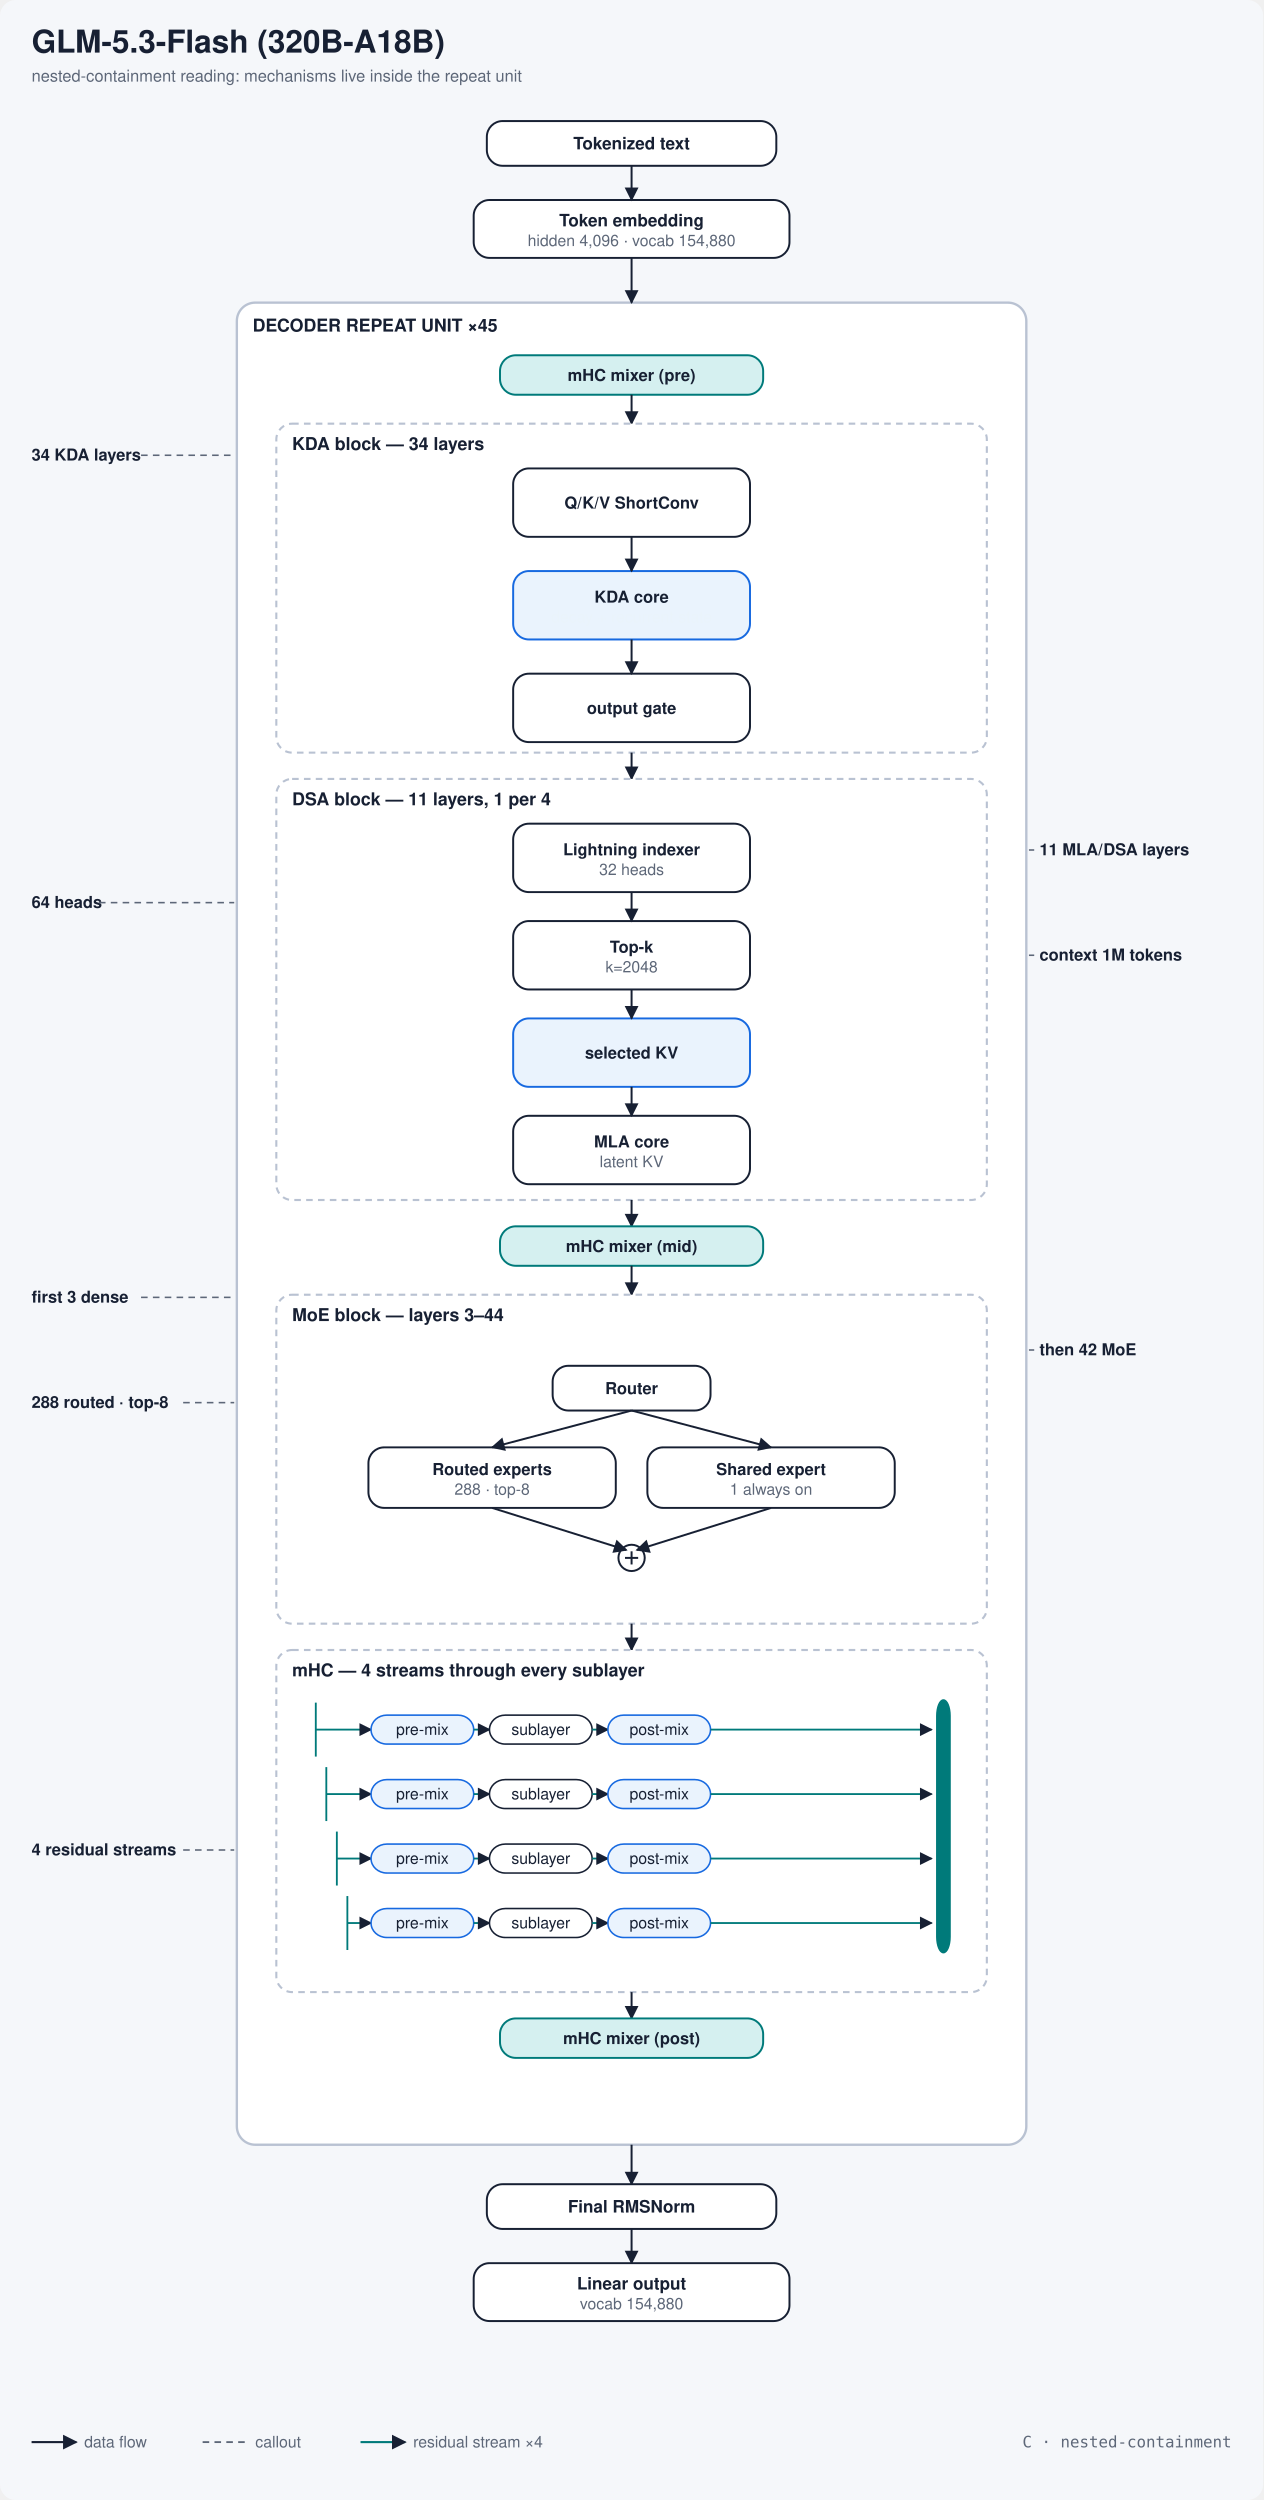
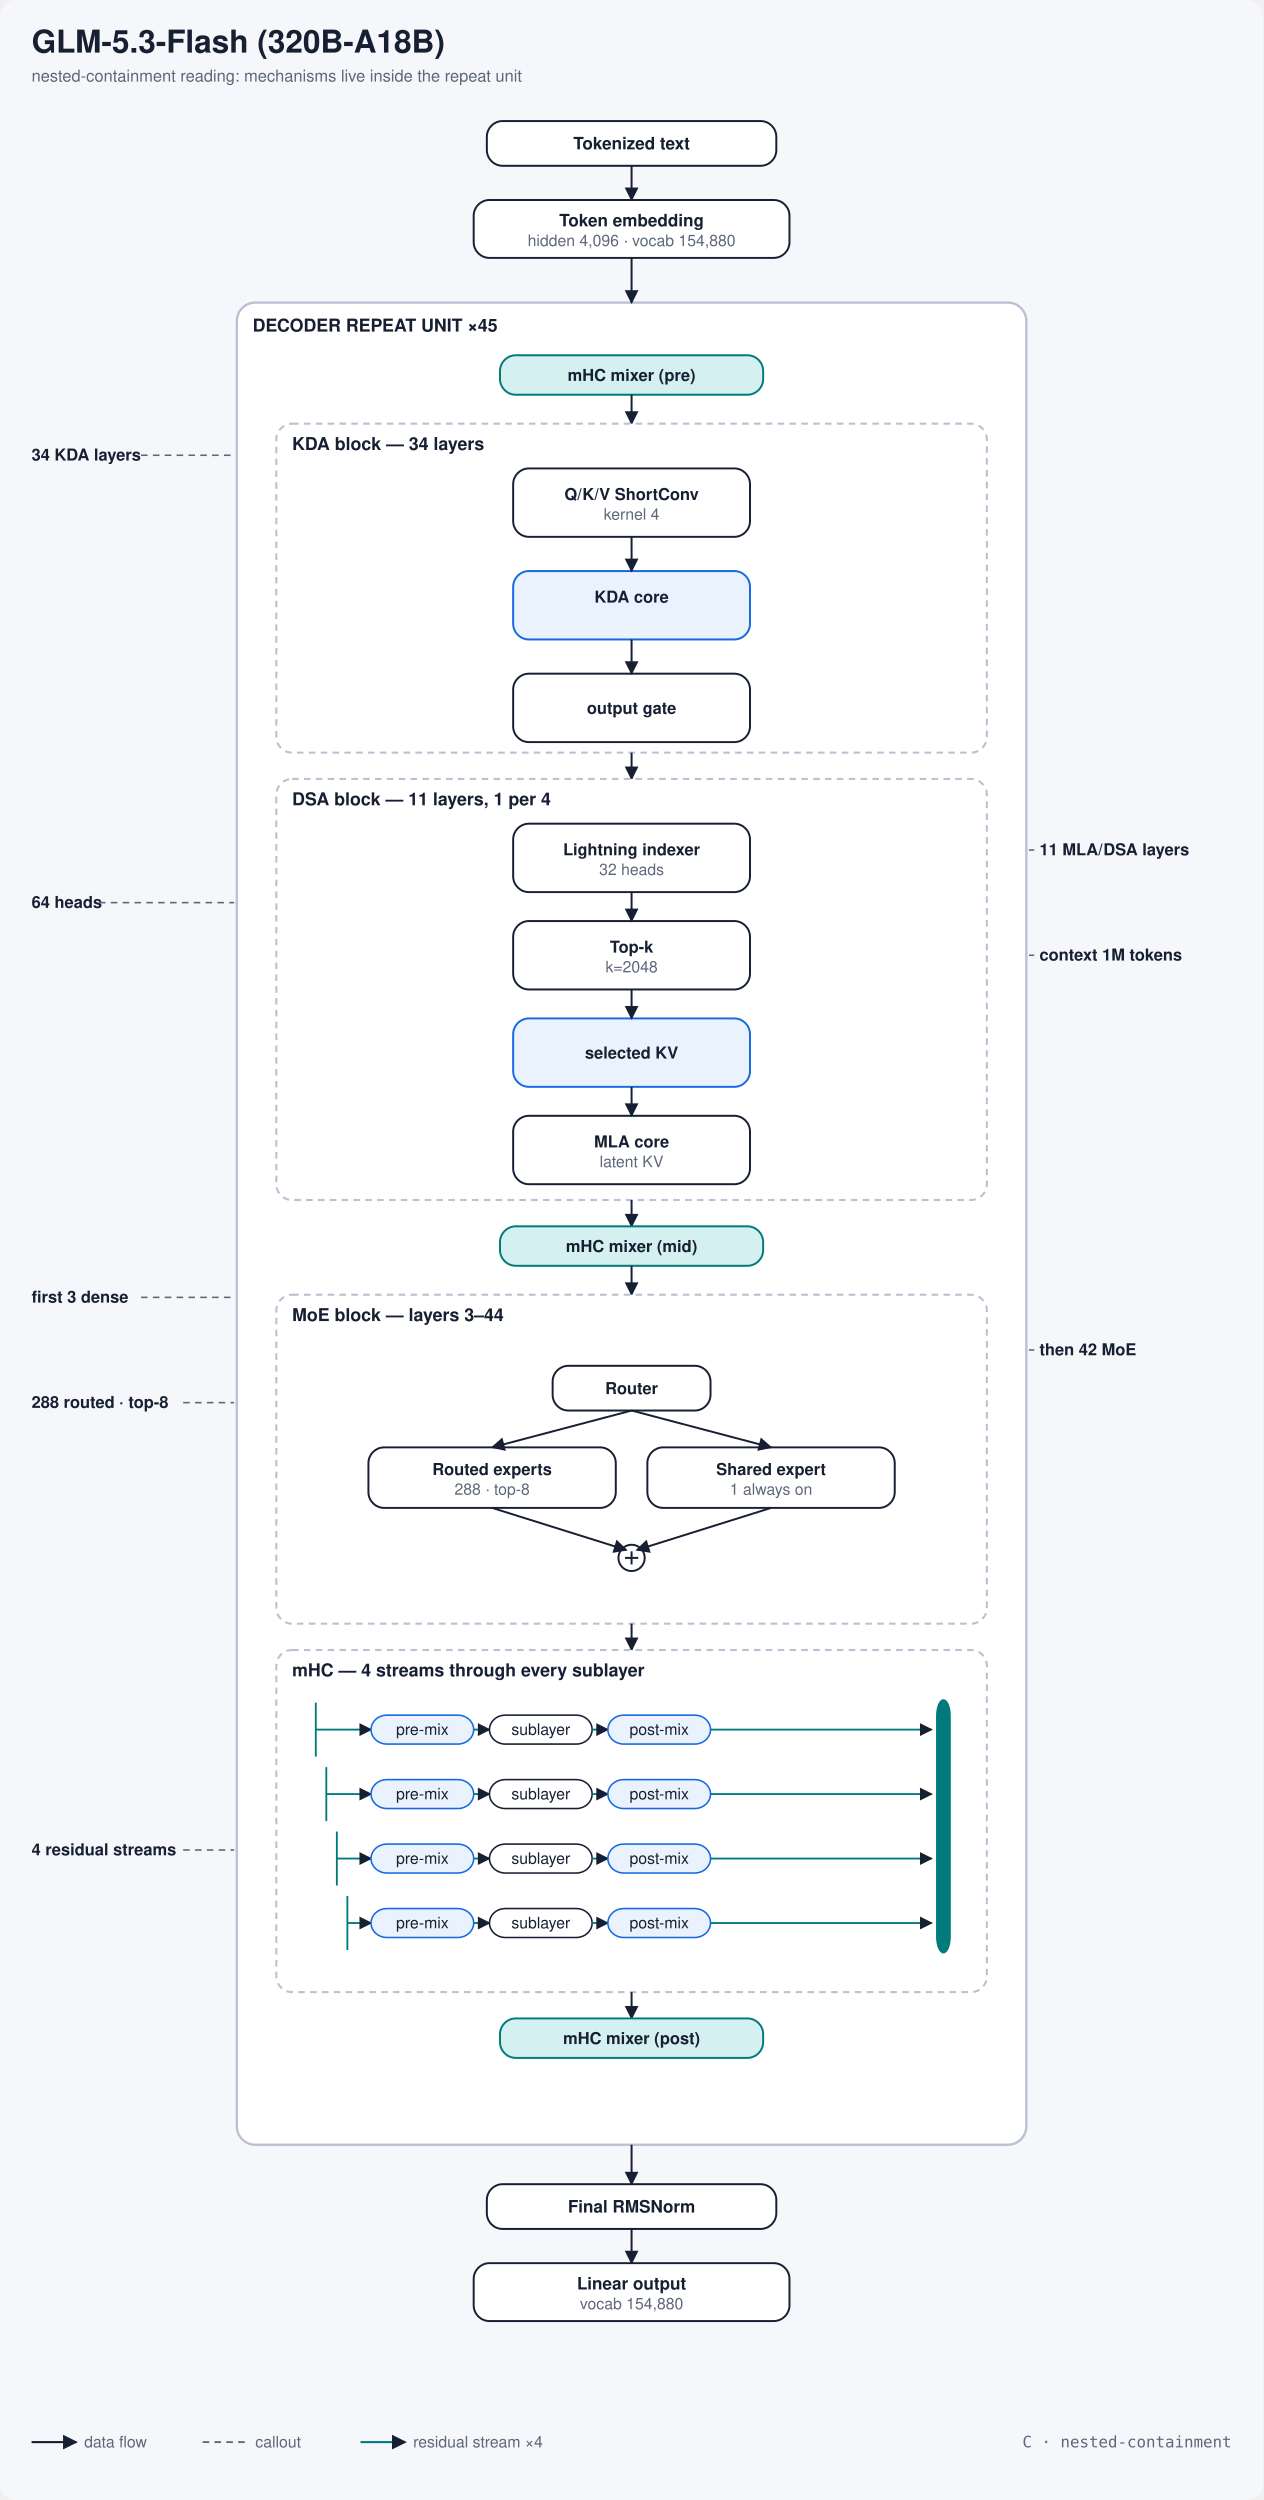
<svg xmlns="http://www.w3.org/2000/svg" viewBox="0 0 960 1900" font-family="Helvetica, Arial, sans-serif">
  <defs>
    <marker id="ar" viewBox="0 0 10 10" refX="9" refY="5" markerWidth="7" markerHeight="7" orient="auto-start-reverse">
      <path d="M0,0 L10,5 L0,10 z" fill="#172033" />
    </marker>
  </defs>
  <rect x="0" y="0" width="960" height="1900" rx="12" fill="#f5f7fa" stroke="none" stroke-width="0" />
  <text x="24" y="40" font-size="24" fill="#172033" font-weight="700" text-anchor="start">GLM-5.3-Flash (320B-A18B)</text>
  <text x="24" y="62" font-size="12.5" fill="#5d6778" font-weight="400" text-anchor="start">nested-containment reading: mechanisms live inside the repeat unit</text>
  <rect x="370" y="92" width="220" height="34" rx="12" fill="#ffffff" stroke="#172033" stroke-width="1.5" />
  <text x="480" y="113.5" font-size="13" fill="#172033" font-weight="600" text-anchor="middle">Tokenized text</text>
  <rect x="360" y="152" width="240" height="44" rx="12" fill="#ffffff" stroke="#172033" stroke-width="1.5" />
  <text x="480" y="172" font-size="13" fill="#172033" font-weight="600" text-anchor="middle">Token embedding</text>
  <text x="480" y="187" font-size="12" fill="#5d6778" font-weight="400" text-anchor="middle">hidden 4,096 · vocab 154,880</text>
  <line x1="480" y1="126" x2="480" y2="152" stroke="#172033" stroke-width="1.5" marker-end="url(#ar)" />
  <rect x="180" y="230" width="600" height="1400" rx="14" fill="#ffffff" stroke="#b9c2d2" stroke-width="1.8" />
  <text x="192" y="252" font-size="13.5" fill="#172033" font-weight="700" text-anchor="start">DECODER REPEAT UNIT ×45</text>
  <rect x="380" y="270" width="200" height="30" rx="12" fill="#d5f0f0" stroke="#007a7a" stroke-width="1.5" />
  <text x="480" y="289.5" font-size="12.5" fill="#172033" font-weight="600" text-anchor="middle">mHC mixer (pre)</text>
  <line x1="480" y1="300" x2="480" y2="322" stroke="#172033" stroke-width="1.5" marker-end="url(#ar)" />
  <rect x="210" y="322" width="540" height="250" rx="12" fill="#ffffff" stroke="#b9c2d2" stroke-width="1.6" stroke-dasharray="5 4" />
  <text x="222" y="342" font-size="13.5" fill="#172033" font-weight="700" text-anchor="start">KDA block — 34 layers</text>
  <rect x="390" y="356" width="180" height="52" rx="12" fill="#ffffff" stroke="#172033" stroke-width="1.5" />
-   <text x="480" y="386.5" font-size="12.5" fill="#172033" font-weight="600" text-anchor="middle">Q/K/V ShortConv</text>
+   <text x="480" y="380" font-size="12.5" fill="#172033" font-weight="600" text-anchor="middle">Q/K/V ShortConv</text>
+   <text x="480" y="395" font-size="12" fill="#5d6778" font-weight="400" text-anchor="middle">kernel 4</text>
  <rect x="390" y="434" width="180" height="52" rx="12" fill="#eaf3fd" stroke="#1769e0" stroke-width="1.5" />
  <text x="480" y="458" font-size="12.5" fill="#172033" font-weight="600" text-anchor="middle">KDA core</text>
  <text x="480" y="473" font-size="12" fill="#eaf3fb" font-weight="400" text-anchor="middle">decay + recurrent state</text>
  <rect x="390" y="512" width="180" height="52" rx="12" fill="#ffffff" stroke="#172033" stroke-width="1.5" />
  <text x="480" y="542.5" font-size="12.5" fill="#172033" font-weight="600" text-anchor="middle">output gate</text>
  <line x1="480" y1="408" x2="480" y2="434" stroke="#172033" stroke-width="1.5" marker-end="url(#ar)" />
  <line x1="480" y1="486" x2="480" y2="512" stroke="#172033" stroke-width="1.5" marker-end="url(#ar)" />
  <line x1="480" y1="572" x2="480" y2="592" stroke="#172033" stroke-width="1.5" marker-end="url(#ar)" />
  <rect x="210" y="592" width="540" height="320" rx="12" fill="#ffffff" stroke="#b9c2d2" stroke-width="1.6" stroke-dasharray="5 4" />
  <text x="222" y="612" font-size="13.5" fill="#172033" font-weight="700" text-anchor="start">DSA block — 11 layers, 1 per 4</text>
  <rect x="390" y="626" width="180" height="52" rx="12" fill="#ffffff" stroke="#172033" stroke-width="1.5" />
  <text x="480" y="650" font-size="12.5" fill="#172033" font-weight="600" text-anchor="middle">Lightning indexer</text>
  <text x="480" y="665" font-size="12" fill="#5d6778" font-weight="400" text-anchor="middle">32 heads</text>
  <rect x="390" y="700" width="180" height="52" rx="12" fill="#ffffff" stroke="#172033" stroke-width="1.5" />
  <text x="480" y="724" font-size="12.5" fill="#172033" font-weight="600" text-anchor="middle">Top-k</text>
  <text x="480" y="739" font-size="12" fill="#5d6778" font-weight="400" text-anchor="middle">k=2048</text>
  <rect x="390" y="774" width="180" height="52" rx="12" fill="#eaf3fd" stroke="#1769e0" stroke-width="1.5" />
  <text x="480" y="804.5" font-size="12.5" fill="#172033" font-weight="600" text-anchor="middle">selected KV</text>
  <rect x="390" y="848" width="180" height="52" rx="12" fill="#ffffff" stroke="#172033" stroke-width="1.5" />
  <text x="480" y="872" font-size="12.5" fill="#172033" font-weight="600" text-anchor="middle">MLA core</text>
  <text x="480" y="887" font-size="12" fill="#5d6778" font-weight="400" text-anchor="middle">latent KV</text>
  <line x1="480" y1="678" x2="480" y2="700" stroke="#172033" stroke-width="1.5" marker-end="url(#ar)" />
  <line x1="480" y1="752" x2="480" y2="774" stroke="#172033" stroke-width="1.5" marker-end="url(#ar)" />
  <line x1="480" y1="826" x2="480" y2="848" stroke="#172033" stroke-width="1.5" marker-end="url(#ar)" />
  <line x1="480" y1="912" x2="480" y2="932" stroke="#172033" stroke-width="1.5" marker-end="url(#ar)" />
  <rect x="380" y="932" width="200" height="30" rx="12" fill="#d5f0f0" stroke="#007a7a" stroke-width="1.5" />
  <text x="480" y="951.5" font-size="12.5" fill="#172033" font-weight="600" text-anchor="middle">mHC mixer (mid)</text>
  <line x1="480" y1="962" x2="480" y2="984" stroke="#172033" stroke-width="1.5" marker-end="url(#ar)" />
  <rect x="210" y="984" width="540" height="250" rx="12" fill="#ffffff" stroke="#b9c2d2" stroke-width="1.6" stroke-dasharray="5 4" />
  <text x="222" y="1004" font-size="13.5" fill="#172033" font-weight="700" text-anchor="start">MoE block — layers 3–44</text>
  <rect x="420" y="1038" width="120" height="34" rx="12" fill="#ffffff" stroke="#172033" stroke-width="1.5" />
  <text x="480" y="1059.5" font-size="12.5" fill="#172033" font-weight="600" text-anchor="middle">Router</text>
  <rect x="280" y="1100" width="188" height="46" rx="12" fill="#ffffff" stroke="#172033" stroke-width="1.5" />
  <text x="374" y="1121" font-size="12.5" fill="#172033" font-weight="600" text-anchor="middle">Routed experts</text>
  <text x="374" y="1136" font-size="12" fill="#5d6778" font-weight="400" text-anchor="middle">288 · top-8</text>
  <rect x="492" y="1100" width="188" height="46" rx="12" fill="#ffffff" stroke="#172033" stroke-width="1.5" />
  <text x="586" y="1121" font-size="12.5" fill="#172033" font-weight="600" text-anchor="middle">Shared expert</text>
  <text x="586" y="1136" font-size="12" fill="#5d6778" font-weight="400" text-anchor="middle">1 always on</text>
  <circle cx="480" cy="1184" r="10" fill="#ffffff" stroke="#172033" stroke-width="1.5" />
  <line x1="475" y1="1184" x2="485" y2="1184" stroke="#172033" stroke-width="1.5" />
  <line x1="480" y1="1179" x2="480" y2="1189" stroke="#172033" stroke-width="1.5" />
  <line x1="480" y1="1072" x2="374" y2="1100" stroke="#172033" stroke-width="1.5" marker-end="url(#ar)" />
  <line x1="480" y1="1072" x2="586" y2="1100" stroke="#172033" stroke-width="1.5" marker-end="url(#ar)" />
  <line x1="374" y1="1146" x2="476" y2="1178" stroke="#172033" stroke-width="1.5" marker-end="url(#ar)" />
  <line x1="586" y1="1146" x2="484" y2="1178" stroke="#172033" stroke-width="1.5" marker-end="url(#ar)" />
  <line x1="480" y1="1234" x2="480" y2="1254" stroke="#172033" stroke-width="1.5" marker-end="url(#ar)" />
  <rect x="210" y="1254" width="540" height="260" rx="12" fill="#ffffff" stroke="#b9c2d2" stroke-width="1.6" stroke-dasharray="5 4" />
  <text x="222" y="1274" font-size="13.5" fill="#172033" font-weight="700" text-anchor="start">mHC — 4 streams through every sublayer</text>
  <line x1="240" y1="1294" x2="240" y2="1335" stroke="#007a7a" stroke-width="1.4" />
  <line x1="240" y1="1314.5" x2="282" y2="1314.5" stroke="#007a7a" stroke-width="1.4" marker-end="url(#ar)" />
  <rect x="282" y="1303.5" width="78" height="22" rx="12" fill="#eaf3fd" stroke="#1769e0" stroke-width="1.2" />
  <text x="321" y="1318.5" font-size="12" fill="#172033" font-weight="400" text-anchor="middle">pre-mix</text>
  <line x1="360" y1="1314.5" x2="372" y2="1314.5" stroke="#007a7a" stroke-width="1.4" marker-end="url(#ar)" />
  <rect x="372" y="1303.5" width="78" height="22" rx="12" fill="#ffffff" stroke="#172033" stroke-width="1.2" />
  <text x="411" y="1318.5" font-size="12" fill="#172033" font-weight="400" text-anchor="middle">sublayer</text>
  <line x1="450" y1="1314.5" x2="462" y2="1314.5" stroke="#007a7a" stroke-width="1.4" marker-end="url(#ar)" />
  <rect x="462" y="1303.5" width="78" height="22" rx="12" fill="#eaf3fd" stroke="#1769e0" stroke-width="1.2" />
  <text x="501" y="1318.5" font-size="12" fill="#172033" font-weight="400" text-anchor="middle">post-mix</text>
  <line x1="540" y1="1314.5" x2="708" y2="1314.5" stroke="#007a7a" stroke-width="1.4" marker-end="url(#ar)" />
  <line x1="248" y1="1343" x2="248" y2="1384" stroke="#007a7a" stroke-width="1.4" />
  <line x1="248" y1="1363.5" x2="282" y2="1363.5" stroke="#007a7a" stroke-width="1.4" marker-end="url(#ar)" />
  <rect x="282" y="1352.5" width="78" height="22" rx="12" fill="#eaf3fd" stroke="#1769e0" stroke-width="1.2" />
  <text x="321" y="1367.5" font-size="12" fill="#172033" font-weight="400" text-anchor="middle">pre-mix</text>
  <line x1="360" y1="1363.5" x2="372" y2="1363.5" stroke="#007a7a" stroke-width="1.4" marker-end="url(#ar)" />
  <rect x="372" y="1352.5" width="78" height="22" rx="12" fill="#ffffff" stroke="#172033" stroke-width="1.2" />
  <text x="411" y="1367.5" font-size="12" fill="#172033" font-weight="400" text-anchor="middle">sublayer</text>
  <line x1="450" y1="1363.5" x2="462" y2="1363.5" stroke="#007a7a" stroke-width="1.4" marker-end="url(#ar)" />
  <rect x="462" y="1352.5" width="78" height="22" rx="12" fill="#eaf3fd" stroke="#1769e0" stroke-width="1.2" />
  <text x="501" y="1367.5" font-size="12" fill="#172033" font-weight="400" text-anchor="middle">post-mix</text>
  <line x1="540" y1="1363.5" x2="708" y2="1363.5" stroke="#007a7a" stroke-width="1.4" marker-end="url(#ar)" />
  <line x1="256" y1="1392" x2="256" y2="1433" stroke="#007a7a" stroke-width="1.4" />
  <line x1="256" y1="1412.5" x2="282" y2="1412.5" stroke="#007a7a" stroke-width="1.4" marker-end="url(#ar)" />
  <rect x="282" y="1401.5" width="78" height="22" rx="12" fill="#eaf3fd" stroke="#1769e0" stroke-width="1.2" />
  <text x="321" y="1416.5" font-size="12" fill="#172033" font-weight="400" text-anchor="middle">pre-mix</text>
  <line x1="360" y1="1412.5" x2="372" y2="1412.5" stroke="#007a7a" stroke-width="1.4" marker-end="url(#ar)" />
  <rect x="372" y="1401.5" width="78" height="22" rx="12" fill="#ffffff" stroke="#172033" stroke-width="1.2" />
  <text x="411" y="1416.5" font-size="12" fill="#172033" font-weight="400" text-anchor="middle">sublayer</text>
  <line x1="450" y1="1412.5" x2="462" y2="1412.5" stroke="#007a7a" stroke-width="1.4" marker-end="url(#ar)" />
  <rect x="462" y="1401.5" width="78" height="22" rx="12" fill="#eaf3fd" stroke="#1769e0" stroke-width="1.2" />
  <text x="501" y="1416.5" font-size="12" fill="#172033" font-weight="400" text-anchor="middle">post-mix</text>
  <line x1="540" y1="1412.5" x2="708" y2="1412.5" stroke="#007a7a" stroke-width="1.4" marker-end="url(#ar)" />
  <line x1="264" y1="1441" x2="264" y2="1482" stroke="#007a7a" stroke-width="1.4" />
  <line x1="264" y1="1461.5" x2="282" y2="1461.5" stroke="#007a7a" stroke-width="1.4" marker-end="url(#ar)" />
  <rect x="282" y="1450.5" width="78" height="22" rx="12" fill="#eaf3fd" stroke="#1769e0" stroke-width="1.2" />
  <text x="321" y="1465.5" font-size="12" fill="#172033" font-weight="400" text-anchor="middle">pre-mix</text>
  <line x1="360" y1="1461.5" x2="372" y2="1461.5" stroke="#007a7a" stroke-width="1.4" marker-end="url(#ar)" />
  <rect x="372" y="1450.5" width="78" height="22" rx="12" fill="#ffffff" stroke="#172033" stroke-width="1.2" />
  <text x="411" y="1465.5" font-size="12" fill="#172033" font-weight="400" text-anchor="middle">sublayer</text>
  <line x1="450" y1="1461.5" x2="462" y2="1461.5" stroke="#007a7a" stroke-width="1.4" marker-end="url(#ar)" />
  <rect x="462" y="1450.5" width="78" height="22" rx="12" fill="#eaf3fd" stroke="#1769e0" stroke-width="1.2" />
  <text x="501" y="1465.5" font-size="12" fill="#172033" font-weight="400" text-anchor="middle">post-mix</text>
  <line x1="540" y1="1461.5" x2="708" y2="1461.5" stroke="#007a7a" stroke-width="1.4" marker-end="url(#ar)" />
  <rect x="712" y="1292" width="10" height="192" rx="12" fill="#007a7a" stroke="#007a7a" stroke-width="1.2" />
  <line x1="480" y1="1514" x2="480" y2="1534" stroke="#172033" stroke-width="1.5" marker-end="url(#ar)" />
  <rect x="380" y="1534" width="200" height="30" rx="12" fill="#d5f0f0" stroke="#007a7a" stroke-width="1.5" />
  <text x="480" y="1553.5" font-size="12.5" fill="#172033" font-weight="600" text-anchor="middle">mHC mixer (post)</text>
  <line x1="480" y1="196" x2="480" y2="230" stroke="#172033" stroke-width="1.5" marker-end="url(#ar)" />
  <line x1="480" y1="1630" x2="480" y2="1660" stroke="#172033" stroke-width="1.5" marker-end="url(#ar)" />
  <rect x="370" y="1660" width="220" height="34" rx="12" fill="#ffffff" stroke="#172033" stroke-width="1.5" />
  <text x="480" y="1681.5" font-size="13" fill="#172033" font-weight="600" text-anchor="middle">Final RMSNorm</text>
  <line x1="480" y1="1694" x2="480" y2="1720" stroke="#172033" stroke-width="1.5" marker-end="url(#ar)" />
  <rect x="360" y="1720" width="240" height="44" rx="12" fill="#ffffff" stroke="#172033" stroke-width="1.5" />
  <text x="480" y="1740" font-size="13" fill="#172033" font-weight="600" text-anchor="middle">Linear output</text>
  <text x="480" y="1755" font-size="12" fill="#5d6778" font-weight="400" text-anchor="middle">vocab 154,880</text>
  <text x="24" y="350" font-size="12.5" fill="#172033" font-weight="600" text-anchor="start">34 KDA layers</text>
  <line x1="107.2" y1="346" x2="178" y2="346" stroke="#5d6778" stroke-width="1.2" stroke-dasharray="5 4" />
  <line x1="782" y1="646" x2="786" y2="646" stroke="#5d6778" stroke-width="1.2" stroke-dasharray="5 4" />
  <text x="790" y="650" font-size="12.5" fill="#172033" font-weight="600" text-anchor="start">11 MLA/DSA layers</text>
  <text x="24" y="690" font-size="12.5" fill="#172033" font-weight="600" text-anchor="start">64 heads</text>
  <line x1="75.2" y1="686" x2="178" y2="686" stroke="#5d6778" stroke-width="1.2" stroke-dasharray="5 4" />
  <line x1="782" y1="726" x2="786" y2="726" stroke="#5d6778" stroke-width="1.2" stroke-dasharray="5 4" />
  <text x="790" y="730" font-size="12.5" fill="#172033" font-weight="600" text-anchor="start">context 1M tokens</text>
  <text x="24" y="990" font-size="12.5" fill="#172033" font-weight="600" text-anchor="start">first 3 dense</text>
  <line x1="107.2" y1="986" x2="178" y2="986" stroke="#5d6778" stroke-width="1.2" stroke-dasharray="5 4" />
  <line x1="782" y1="1026" x2="786" y2="1026" stroke="#5d6778" stroke-width="1.2" stroke-dasharray="5 4" />
  <text x="790" y="1030" font-size="12.5" fill="#172033" font-weight="600" text-anchor="start">then 42 MoE</text>
  <text x="24" y="1070" font-size="12.5" fill="#172033" font-weight="600" text-anchor="start">288 routed · top-8</text>
  <line x1="139.2" y1="1066" x2="178" y2="1066" stroke="#5d6778" stroke-width="1.2" stroke-dasharray="5 4" />
  <text x="24" y="1410" font-size="12.5" fill="#172033" font-weight="600" text-anchor="start">4 residual streams</text>
  <line x1="139.2" y1="1406" x2="178" y2="1406" stroke="#5d6778" stroke-width="1.2" stroke-dasharray="5 4" />
  <line x1="24" y1="1856" x2="58" y2="1856" stroke="#172033" stroke-width="1.6" marker-end="url(#ar)" />
  <text x="64" y="1860" font-size="12" fill="#5d6778" font-weight="400" text-anchor="start">data flow</text>
  <line x1="154" y1="1856" x2="188" y2="1856" stroke="#5d6778" stroke-width="1.4" stroke-dasharray="5 4" />
  <text x="194" y="1860" font-size="12" fill="#5d6778" font-weight="400" text-anchor="start">callout</text>
  <line x1="274" y1="1856" x2="308" y2="1856" stroke="#007a7a" stroke-width="1.6" marker-end="url(#ar)" />
  <text x="314" y="1860" font-size="12" fill="#5d6778" font-weight="400" text-anchor="start">residual stream ×4</text>
  <text x="936" y="1860" font-size="12" fill="#5d6778" font-weight="400" text-anchor="end" font-family="ui-monospace, Menlo, monospace">C · nested-containment</text>
</svg>
